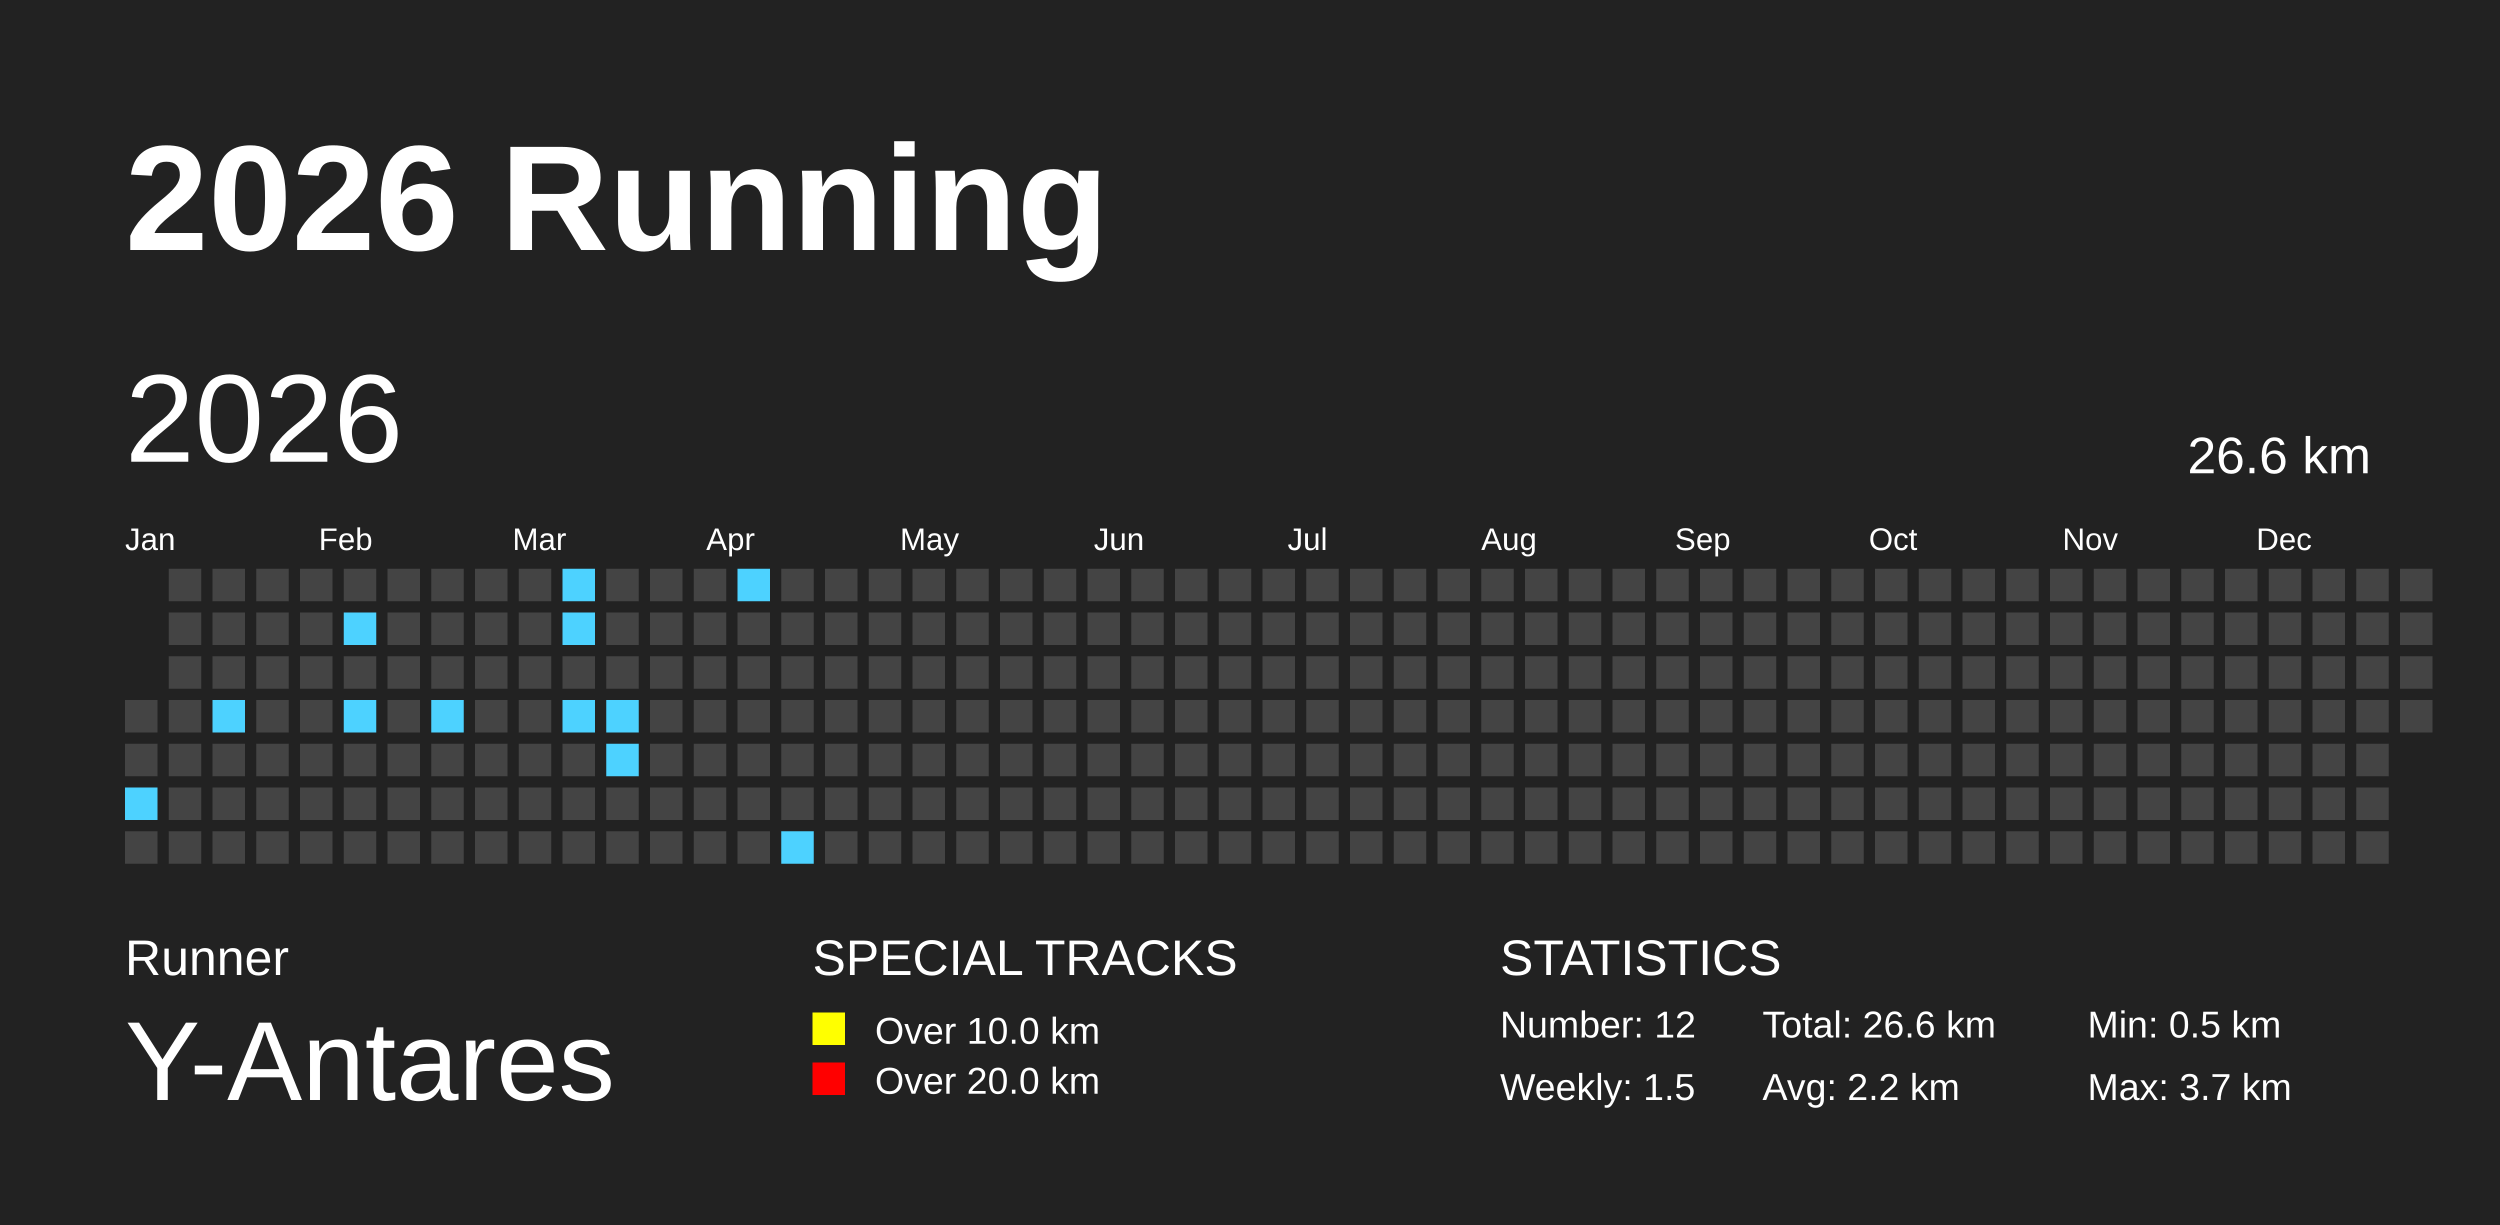
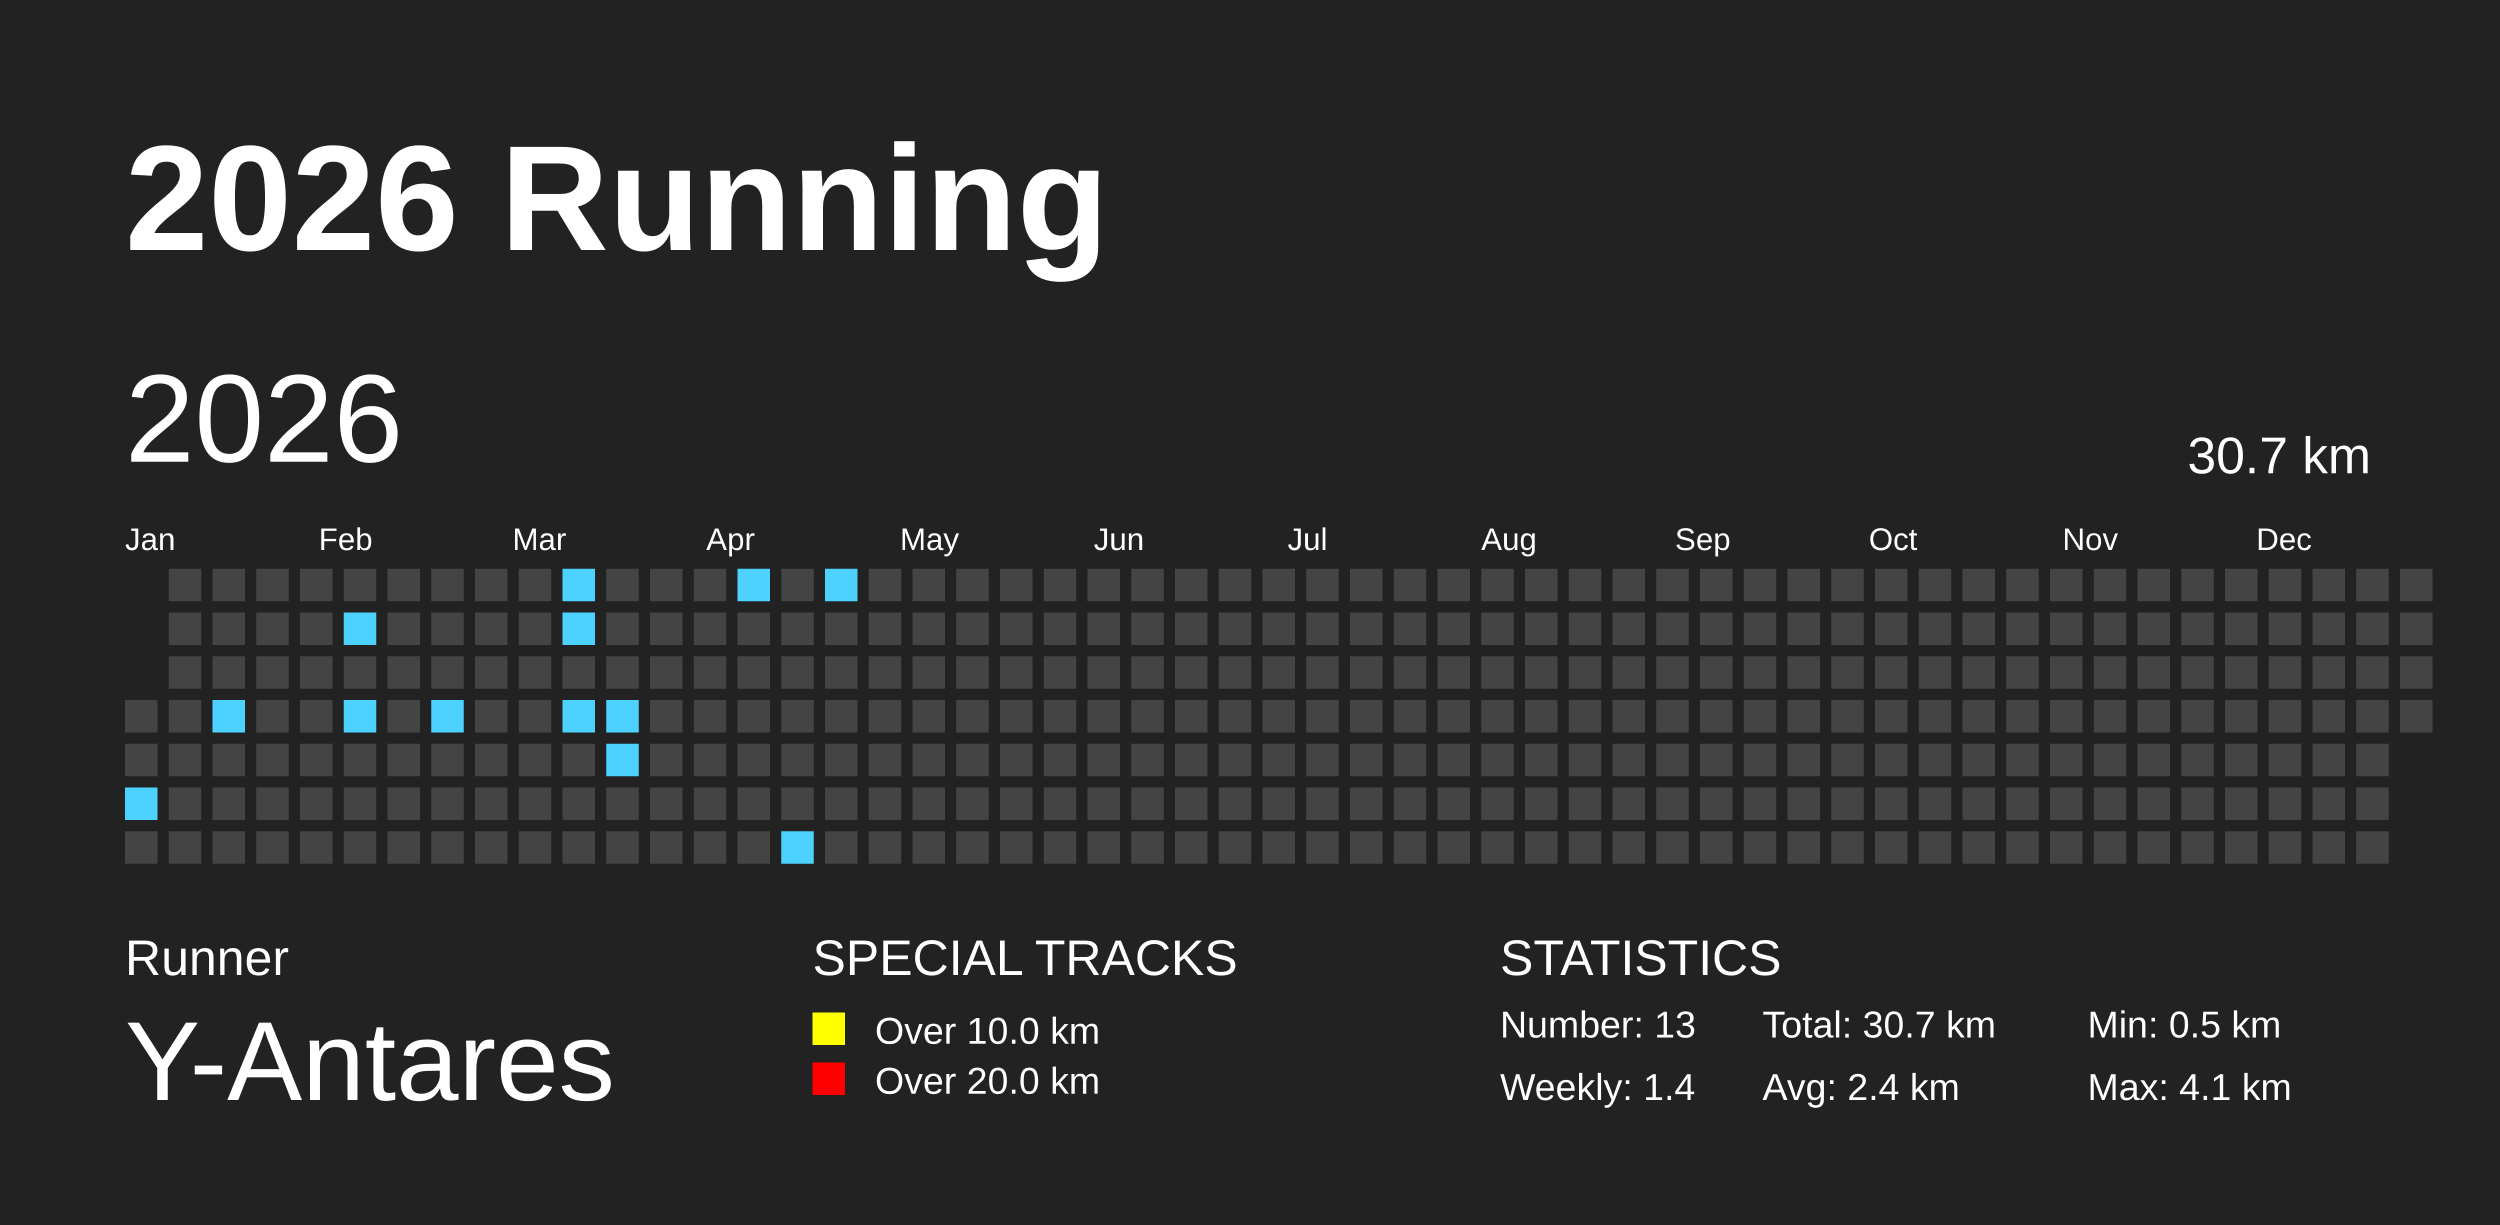
<svg xmlns="http://www.w3.org/2000/svg" baseProfile="full" height="98mm" version="1.1" viewBox="0,0,200,98" width="200mm">
  <defs />
  <rect fill="#222222" height="98" width="200" x="0" y="0" />
  <text fill="#FFFFFF" style="font-size:12px; font-family:Arial; font-weight:bold;" x="10" y="20">2026 Running</text>
  <text fill="#FFFFFF" style="font-size:4px; font-family:Arial" x="10" y="78">Runner</text>
  <text fill="#FFFFFF" style="font-size:9px; font-family:Arial" x="10" y="88">Y-Antares</text>
  <text fill="#FFFFFF" style="font-size:4px; font-family:Arial" x="65" y="78">SPECIAL TRACKS</text>
  <rect fill="yellow" height="2.6" width="2.6" x="65" y="81" />
  <text fill="#FFFFFF" style="font-size:3px; font-family:Arial" x="70" y="83.5">Over 10.0 km</text>
  <rect fill="red" height="2.6" width="2.6" x="65" y="85" />
  <text fill="#FFFFFF" style="font-size:3px; font-family:Arial" x="70" y="87.5">Over 20.0 km</text>
  <text fill="#FFFFFF" style="font-size:4px; font-family:Arial" x="120" y="78">STATISTICS</text>
-   <text fill="#FFFFFF" style="font-size:3px; font-family:Arial" x="120" y="83">Number: 12</text>
-   <text fill="#FFFFFF" style="font-size:3px; font-family:Arial" x="120" y="88">Weekly: 1.5</text>
-   <text fill="#FFFFFF" style="font-size:3px; font-family:Arial" x="141" y="83">Total: 26.6 km</text>
-   <text fill="#FFFFFF" style="font-size:3px; font-family:Arial" x="141" y="88">Avg: 2.2 km</text>
+   <text fill="#FFFFFF" style="font-size:3px; font-family:Arial" x="120" y="83">Number: 13</text>
+   <text fill="#FFFFFF" style="font-size:3px; font-family:Arial" x="120" y="88">Weekly: 1.4</text>
+   <text fill="#FFFFFF" style="font-size:3px; font-family:Arial" x="141" y="83">Total: 30.7 km</text>
+   <text fill="#FFFFFF" style="font-size:3px; font-family:Arial" x="141" y="88">Avg: 2.4 km</text>
  <text fill="#FFFFFF" style="font-size:3px; font-family:Arial" x="167" y="83">Min: 0.5 km</text>
-   <text fill="#FFFFFF" style="font-size:3px; font-family:Arial" x="167" y="88">Max: 3.7 km</text>
+   <text fill="#FFFFFF" style="font-size:3px; font-family:Arial" x="167" y="88">Max: 4.1 km</text>
  <text dominant-baseline="hanging" fill="#FFFFFF" style="font-size:10.0px; font-family:Arial;" x="10" y="30">2026</text>
-   <text dominant-baseline="hanging" fill="#FFFFFF" style="font-size:4.125px; font-family:Arial;" x="175" y="35">26.6 km</text>
+   <text dominant-baseline="hanging" fill="#FFFFFF" style="font-size:4.125px; font-family:Arial;" x="175" y="35">30.7 km</text>
  <text fill="#FFFFFF" style="font-size:2.5px; font-family:Arial" x="10.0" y="44">Jan</text>
  <text fill="#FFFFFF" style="font-size:2.5px; font-family:Arial" x="25.5" y="44">Feb</text>
  <text fill="#FFFFFF" style="font-size:2.5px; font-family:Arial" x="41.0" y="44">Mar</text>
  <text fill="#FFFFFF" style="font-size:2.5px; font-family:Arial" x="56.5" y="44">Apr</text>
  <text fill="#FFFFFF" style="font-size:2.5px; font-family:Arial" x="72.0" y="44">May</text>
  <text fill="#FFFFFF" style="font-size:2.5px; font-family:Arial" x="87.5" y="44">Jun</text>
  <text fill="#FFFFFF" style="font-size:2.5px; font-family:Arial" x="103.0" y="44">Jul</text>
  <text fill="#FFFFFF" style="font-size:2.5px; font-family:Arial" x="118.5" y="44">Aug</text>
  <text fill="#FFFFFF" style="font-size:2.5px; font-family:Arial" x="134.0" y="44">Sep</text>
  <text fill="#FFFFFF" style="font-size:2.5px; font-family:Arial" x="149.5" y="44">Oct</text>
  <text fill="#FFFFFF" style="font-size:2.5px; font-family:Arial" x="165.0" y="44">Nov</text>
  <text fill="#FFFFFF" style="font-size:2.5px; font-family:Arial" x="180.5" y="44">Dec</text>
  <rect fill="#444444" height="2.6" width="2.6" x="10.0" y="56.0" />
  <rect fill="#444444" height="2.6" width="2.6" x="10.0" y="59.5" />
  <rect fill="#4DD2FF" height="2.6" width="2.6" x="10.0" y="63.0" />
  <rect fill="#444444" height="2.6" width="2.6" x="10.0" y="66.5" />
  <rect fill="#444444" height="2.6" width="2.6" x="13.5" y="45.5" />
  <rect fill="#444444" height="2.6" width="2.6" x="13.5" y="49.0" />
  <rect fill="#444444" height="2.6" width="2.6" x="13.5" y="52.5" />
  <rect fill="#444444" height="2.6" width="2.6" x="13.5" y="56.0" />
  <rect fill="#444444" height="2.6" width="2.6" x="13.5" y="59.5" />
  <rect fill="#444444" height="2.6" width="2.6" x="13.5" y="63.0" />
  <rect fill="#444444" height="2.6" width="2.6" x="13.5" y="66.5" />
  <rect fill="#444444" height="2.6" width="2.6" x="17.0" y="45.5" />
  <rect fill="#444444" height="2.6" width="2.6" x="17.0" y="49.0" />
  <rect fill="#444444" height="2.6" width="2.6" x="17.0" y="52.5" />
  <rect fill="#4DD2FF" height="2.6" width="2.6" x="17.0" y="56.0" />
  <rect fill="#444444" height="2.6" width="2.6" x="17.0" y="59.5" />
  <rect fill="#444444" height="2.6" width="2.6" x="17.0" y="63.0" />
  <rect fill="#444444" height="2.6" width="2.6" x="17.0" y="66.5" />
  <rect fill="#444444" height="2.6" width="2.6" x="20.5" y="45.5" />
  <rect fill="#444444" height="2.6" width="2.6" x="20.5" y="49.0" />
  <rect fill="#444444" height="2.6" width="2.6" x="20.5" y="52.5" />
  <rect fill="#444444" height="2.6" width="2.6" x="20.5" y="56.0" />
  <rect fill="#444444" height="2.6" width="2.6" x="20.5" y="59.5" />
  <rect fill="#444444" height="2.6" width="2.6" x="20.5" y="63.0" />
  <rect fill="#444444" height="2.6" width="2.6" x="20.5" y="66.5" />
  <rect fill="#444444" height="2.6" width="2.6" x="24.0" y="45.5" />
  <rect fill="#444444" height="2.6" width="2.6" x="24.0" y="49.0" />
  <rect fill="#444444" height="2.6" width="2.6" x="24.0" y="52.5" />
  <rect fill="#444444" height="2.6" width="2.6" x="24.0" y="56.0" />
  <rect fill="#444444" height="2.6" width="2.6" x="24.0" y="59.5" />
  <rect fill="#444444" height="2.6" width="2.6" x="24.0" y="63.0" />
  <rect fill="#444444" height="2.6" width="2.6" x="24.0" y="66.5" />
  <rect fill="#444444" height="2.6" width="2.6" x="27.5" y="45.5" />
  <rect fill="#4DD2FF" height="2.6" width="2.6" x="27.5" y="49.0" />
  <rect fill="#444444" height="2.6" width="2.6" x="27.5" y="52.5" />
  <rect fill="#4DD2FF" height="2.6" width="2.6" x="27.5" y="56.0" />
  <rect fill="#444444" height="2.6" width="2.6" x="27.5" y="59.5" />
  <rect fill="#444444" height="2.6" width="2.6" x="27.5" y="63.0" />
  <rect fill="#444444" height="2.6" width="2.6" x="27.5" y="66.5" />
  <rect fill="#444444" height="2.6" width="2.6" x="31.0" y="45.5" />
  <rect fill="#444444" height="2.6" width="2.6" x="31.0" y="49.0" />
  <rect fill="#444444" height="2.6" width="2.6" x="31.0" y="52.5" />
  <rect fill="#444444" height="2.6" width="2.6" x="31.0" y="56.0" />
  <rect fill="#444444" height="2.6" width="2.6" x="31.0" y="59.5" />
  <rect fill="#444444" height="2.6" width="2.6" x="31.0" y="63.0" />
  <rect fill="#444444" height="2.6" width="2.6" x="31.0" y="66.5" />
  <rect fill="#444444" height="2.6" width="2.6" x="34.5" y="45.5" />
  <rect fill="#444444" height="2.6" width="2.6" x="34.5" y="49.0" />
  <rect fill="#444444" height="2.6" width="2.6" x="34.5" y="52.5" />
  <rect fill="#4DD2FF" height="2.6" width="2.6" x="34.5" y="56.0" />
  <rect fill="#444444" height="2.6" width="2.6" x="34.5" y="59.5" />
  <rect fill="#444444" height="2.6" width="2.6" x="34.5" y="63.0" />
  <rect fill="#444444" height="2.6" width="2.6" x="34.5" y="66.5" />
  <rect fill="#444444" height="2.6" width="2.6" x="38.0" y="45.5" />
  <rect fill="#444444" height="2.6" width="2.6" x="38.0" y="49.0" />
  <rect fill="#444444" height="2.6" width="2.6" x="38.0" y="52.5" />
  <rect fill="#444444" height="2.6" width="2.6" x="38.0" y="56.0" />
  <rect fill="#444444" height="2.6" width="2.6" x="38.0" y="59.5" />
  <rect fill="#444444" height="2.6" width="2.6" x="38.0" y="63.0" />
  <rect fill="#444444" height="2.6" width="2.6" x="38.0" y="66.5" />
  <rect fill="#444444" height="2.6" width="2.6" x="41.5" y="45.5" />
  <rect fill="#444444" height="2.6" width="2.6" x="41.5" y="49.0" />
  <rect fill="#444444" height="2.6" width="2.6" x="41.5" y="52.5" />
  <rect fill="#444444" height="2.6" width="2.6" x="41.5" y="56.0" />
  <rect fill="#444444" height="2.6" width="2.6" x="41.5" y="59.5" />
  <rect fill="#444444" height="2.6" width="2.6" x="41.5" y="63.0" />
  <rect fill="#444444" height="2.6" width="2.6" x="41.5" y="66.5" />
  <rect fill="#4DD2FF" height="2.6" width="2.6" x="45.0" y="45.5" />
  <rect fill="#4DD2FF" height="2.6" width="2.6" x="45.0" y="49.0" />
  <rect fill="#444444" height="2.6" width="2.6" x="45.0" y="52.5" />
  <rect fill="#4DD2FF" height="2.6" width="2.6" x="45.0" y="56.0" />
  <rect fill="#444444" height="2.6" width="2.6" x="45.0" y="59.5" />
  <rect fill="#444444" height="2.6" width="2.6" x="45.0" y="63.0" />
  <rect fill="#444444" height="2.6" width="2.6" x="45.0" y="66.5" />
  <rect fill="#444444" height="2.6" width="2.6" x="48.5" y="45.5" />
  <rect fill="#444444" height="2.6" width="2.6" x="48.5" y="49.0" />
  <rect fill="#444444" height="2.6" width="2.6" x="48.5" y="52.5" />
  <rect fill="#4DD2FF" height="2.6" width="2.6" x="48.5" y="56.0" />
  <rect fill="#4DD2FF" height="2.6" width="2.6" x="48.5" y="59.5" />
  <rect fill="#444444" height="2.6" width="2.6" x="48.5" y="63.0" />
  <rect fill="#444444" height="2.6" width="2.6" x="48.5" y="66.5" />
  <rect fill="#444444" height="2.6" width="2.6" x="52.0" y="45.5" />
  <rect fill="#444444" height="2.6" width="2.6" x="52.0" y="49.0" />
  <rect fill="#444444" height="2.6" width="2.6" x="52.0" y="52.5" />
  <rect fill="#444444" height="2.6" width="2.6" x="52.0" y="56.0" />
  <rect fill="#444444" height="2.6" width="2.6" x="52.0" y="59.5" />
  <rect fill="#444444" height="2.6" width="2.6" x="52.0" y="63.0" />
  <rect fill="#444444" height="2.6" width="2.6" x="52.0" y="66.5" />
  <rect fill="#444444" height="2.6" width="2.6" x="55.5" y="45.5" />
  <rect fill="#444444" height="2.6" width="2.6" x="55.5" y="49.0" />
  <rect fill="#444444" height="2.6" width="2.6" x="55.5" y="52.5" />
  <rect fill="#444444" height="2.6" width="2.6" x="55.5" y="56.0" />
  <rect fill="#444444" height="2.6" width="2.6" x="55.5" y="59.5" />
  <rect fill="#444444" height="2.6" width="2.6" x="55.5" y="63.0" />
  <rect fill="#444444" height="2.6" width="2.6" x="55.5" y="66.5" />
  <rect fill="#4DD2FF" height="2.6" width="2.6" x="59.0" y="45.5" />
  <rect fill="#444444" height="2.6" width="2.6" x="59.0" y="49.0" />
  <rect fill="#444444" height="2.6" width="2.6" x="59.0" y="52.5" />
  <rect fill="#444444" height="2.6" width="2.6" x="59.0" y="56.0" />
  <rect fill="#444444" height="2.6" width="2.6" x="59.0" y="59.5" />
  <rect fill="#444444" height="2.6" width="2.6" x="59.0" y="63.0" />
  <rect fill="#444444" height="2.6" width="2.6" x="59.0" y="66.5" />
  <rect fill="#444444" height="2.6" width="2.6" x="62.5" y="45.5" />
  <rect fill="#444444" height="2.6" width="2.6" x="62.5" y="49.0" />
  <rect fill="#444444" height="2.6" width="2.6" x="62.5" y="52.5" />
  <rect fill="#444444" height="2.6" width="2.6" x="62.5" y="56.0" />
  <rect fill="#444444" height="2.6" width="2.6" x="62.5" y="59.5" />
  <rect fill="#444444" height="2.6" width="2.6" x="62.5" y="63.0" />
  <rect fill="#4DD2FF" height="2.6" width="2.6" x="62.5" y="66.5" />
-   <rect fill="#444444" height="2.6" width="2.6" x="66.0" y="45.5" />
+   <rect fill="#4DD2FF" height="2.6" width="2.6" x="66.0" y="45.5" />
  <rect fill="#444444" height="2.6" width="2.6" x="66.0" y="49.0" />
  <rect fill="#444444" height="2.6" width="2.6" x="66.0" y="52.5" />
  <rect fill="#444444" height="2.6" width="2.6" x="66.0" y="56.0" />
  <rect fill="#444444" height="2.6" width="2.6" x="66.0" y="59.5" />
  <rect fill="#444444" height="2.6" width="2.6" x="66.0" y="63.0" />
  <rect fill="#444444" height="2.6" width="2.6" x="66.0" y="66.5" />
  <rect fill="#444444" height="2.6" width="2.6" x="69.5" y="45.5" />
  <rect fill="#444444" height="2.6" width="2.6" x="69.5" y="49.0" />
  <rect fill="#444444" height="2.6" width="2.6" x="69.5" y="52.5" />
  <rect fill="#444444" height="2.6" width="2.6" x="69.5" y="56.0" />
  <rect fill="#444444" height="2.6" width="2.6" x="69.5" y="59.5" />
  <rect fill="#444444" height="2.6" width="2.6" x="69.5" y="63.0" />
  <rect fill="#444444" height="2.6" width="2.6" x="69.5" y="66.5" />
  <rect fill="#444444" height="2.6" width="2.6" x="73.0" y="45.5" />
  <rect fill="#444444" height="2.6" width="2.6" x="73.0" y="49.0" />
  <rect fill="#444444" height="2.6" width="2.6" x="73.0" y="52.5" />
  <rect fill="#444444" height="2.6" width="2.6" x="73.0" y="56.0" />
  <rect fill="#444444" height="2.6" width="2.6" x="73.0" y="59.5" />
  <rect fill="#444444" height="2.6" width="2.6" x="73.0" y="63.0" />
  <rect fill="#444444" height="2.6" width="2.6" x="73.0" y="66.5" />
  <rect fill="#444444" height="2.6" width="2.6" x="76.5" y="45.5" />
  <rect fill="#444444" height="2.6" width="2.6" x="76.5" y="49.0" />
  <rect fill="#444444" height="2.6" width="2.6" x="76.5" y="52.5" />
  <rect fill="#444444" height="2.6" width="2.6" x="76.5" y="56.0" />
  <rect fill="#444444" height="2.6" width="2.6" x="76.5" y="59.5" />
  <rect fill="#444444" height="2.6" width="2.6" x="76.5" y="63.0" />
  <rect fill="#444444" height="2.6" width="2.6" x="76.5" y="66.5" />
  <rect fill="#444444" height="2.6" width="2.6" x="80.0" y="45.5" />
  <rect fill="#444444" height="2.6" width="2.6" x="80.0" y="49.0" />
  <rect fill="#444444" height="2.6" width="2.6" x="80.0" y="52.5" />
  <rect fill="#444444" height="2.6" width="2.6" x="80.0" y="56.0" />
  <rect fill="#444444" height="2.6" width="2.6" x="80.0" y="59.5" />
  <rect fill="#444444" height="2.6" width="2.6" x="80.0" y="63.0" />
  <rect fill="#444444" height="2.6" width="2.6" x="80.0" y="66.5" />
  <rect fill="#444444" height="2.6" width="2.6" x="83.5" y="45.5" />
  <rect fill="#444444" height="2.6" width="2.6" x="83.5" y="49.0" />
  <rect fill="#444444" height="2.6" width="2.6" x="83.5" y="52.5" />
  <rect fill="#444444" height="2.6" width="2.6" x="83.5" y="56.0" />
  <rect fill="#444444" height="2.6" width="2.6" x="83.5" y="59.5" />
  <rect fill="#444444" height="2.6" width="2.6" x="83.5" y="63.0" />
  <rect fill="#444444" height="2.6" width="2.6" x="83.5" y="66.5" />
  <rect fill="#444444" height="2.6" width="2.6" x="87.0" y="45.5" />
  <rect fill="#444444" height="2.6" width="2.6" x="87.0" y="49.0" />
  <rect fill="#444444" height="2.6" width="2.6" x="87.0" y="52.5" />
  <rect fill="#444444" height="2.6" width="2.6" x="87.0" y="56.0" />
  <rect fill="#444444" height="2.6" width="2.6" x="87.0" y="59.5" />
  <rect fill="#444444" height="2.6" width="2.6" x="87.0" y="63.0" />
  <rect fill="#444444" height="2.6" width="2.6" x="87.0" y="66.5" />
  <rect fill="#444444" height="2.6" width="2.6" x="90.5" y="45.5" />
  <rect fill="#444444" height="2.6" width="2.6" x="90.5" y="49.0" />
  <rect fill="#444444" height="2.6" width="2.6" x="90.5" y="52.5" />
  <rect fill="#444444" height="2.6" width="2.6" x="90.5" y="56.0" />
  <rect fill="#444444" height="2.6" width="2.6" x="90.5" y="59.5" />
  <rect fill="#444444" height="2.6" width="2.6" x="90.5" y="63.0" />
  <rect fill="#444444" height="2.6" width="2.6" x="90.5" y="66.5" />
  <rect fill="#444444" height="2.6" width="2.6" x="94.0" y="45.5" />
  <rect fill="#444444" height="2.6" width="2.6" x="94.0" y="49.0" />
  <rect fill="#444444" height="2.6" width="2.6" x="94.0" y="52.5" />
  <rect fill="#444444" height="2.6" width="2.6" x="94.0" y="56.0" />
  <rect fill="#444444" height="2.6" width="2.6" x="94.0" y="59.5" />
  <rect fill="#444444" height="2.6" width="2.6" x="94.0" y="63.0" />
  <rect fill="#444444" height="2.6" width="2.6" x="94.0" y="66.5" />
  <rect fill="#444444" height="2.6" width="2.6" x="97.5" y="45.5" />
  <rect fill="#444444" height="2.6" width="2.6" x="97.5" y="49.0" />
  <rect fill="#444444" height="2.6" width="2.6" x="97.5" y="52.5" />
  <rect fill="#444444" height="2.6" width="2.6" x="97.5" y="56.0" />
  <rect fill="#444444" height="2.6" width="2.6" x="97.5" y="59.5" />
  <rect fill="#444444" height="2.6" width="2.6" x="97.5" y="63.0" />
  <rect fill="#444444" height="2.6" width="2.6" x="97.5" y="66.5" />
  <rect fill="#444444" height="2.6" width="2.6" x="101.0" y="45.5" />
  <rect fill="#444444" height="2.6" width="2.6" x="101.0" y="49.0" />
  <rect fill="#444444" height="2.6" width="2.6" x="101.0" y="52.5" />
  <rect fill="#444444" height="2.6" width="2.6" x="101.0" y="56.0" />
  <rect fill="#444444" height="2.6" width="2.6" x="101.0" y="59.5" />
  <rect fill="#444444" height="2.6" width="2.6" x="101.0" y="63.0" />
  <rect fill="#444444" height="2.6" width="2.6" x="101.0" y="66.5" />
  <rect fill="#444444" height="2.6" width="2.6" x="104.5" y="45.5" />
  <rect fill="#444444" height="2.6" width="2.6" x="104.5" y="49.0" />
  <rect fill="#444444" height="2.6" width="2.6" x="104.5" y="52.5" />
  <rect fill="#444444" height="2.6" width="2.6" x="104.5" y="56.0" />
  <rect fill="#444444" height="2.6" width="2.6" x="104.5" y="59.5" />
  <rect fill="#444444" height="2.6" width="2.6" x="104.5" y="63.0" />
  <rect fill="#444444" height="2.6" width="2.6" x="104.5" y="66.5" />
  <rect fill="#444444" height="2.6" width="2.6" x="108.0" y="45.5" />
  <rect fill="#444444" height="2.6" width="2.6" x="108.0" y="49.0" />
  <rect fill="#444444" height="2.6" width="2.6" x="108.0" y="52.5" />
  <rect fill="#444444" height="2.6" width="2.6" x="108.0" y="56.0" />
  <rect fill="#444444" height="2.6" width="2.6" x="108.0" y="59.5" />
  <rect fill="#444444" height="2.6" width="2.6" x="108.0" y="63.0" />
  <rect fill="#444444" height="2.6" width="2.6" x="108.0" y="66.5" />
  <rect fill="#444444" height="2.6" width="2.6" x="111.5" y="45.5" />
  <rect fill="#444444" height="2.6" width="2.6" x="111.5" y="49.0" />
  <rect fill="#444444" height="2.6" width="2.6" x="111.5" y="52.5" />
  <rect fill="#444444" height="2.6" width="2.6" x="111.5" y="56.0" />
  <rect fill="#444444" height="2.6" width="2.6" x="111.5" y="59.5" />
  <rect fill="#444444" height="2.6" width="2.6" x="111.5" y="63.0" />
  <rect fill="#444444" height="2.6" width="2.6" x="111.5" y="66.5" />
  <rect fill="#444444" height="2.6" width="2.6" x="115.0" y="45.5" />
  <rect fill="#444444" height="2.6" width="2.6" x="115.0" y="49.0" />
  <rect fill="#444444" height="2.6" width="2.6" x="115.0" y="52.5" />
  <rect fill="#444444" height="2.6" width="2.6" x="115.0" y="56.0" />
  <rect fill="#444444" height="2.6" width="2.6" x="115.0" y="59.5" />
  <rect fill="#444444" height="2.6" width="2.6" x="115.0" y="63.0" />
  <rect fill="#444444" height="2.6" width="2.6" x="115.0" y="66.5" />
  <rect fill="#444444" height="2.6" width="2.6" x="118.5" y="45.5" />
  <rect fill="#444444" height="2.6" width="2.6" x="118.5" y="49.0" />
  <rect fill="#444444" height="2.6" width="2.6" x="118.5" y="52.5" />
  <rect fill="#444444" height="2.6" width="2.6" x="118.5" y="56.0" />
  <rect fill="#444444" height="2.6" width="2.6" x="118.5" y="59.5" />
  <rect fill="#444444" height="2.6" width="2.6" x="118.5" y="63.0" />
  <rect fill="#444444" height="2.6" width="2.6" x="118.5" y="66.5" />
  <rect fill="#444444" height="2.6" width="2.6" x="122.0" y="45.5" />
  <rect fill="#444444" height="2.6" width="2.6" x="122.0" y="49.0" />
  <rect fill="#444444" height="2.6" width="2.6" x="122.0" y="52.5" />
  <rect fill="#444444" height="2.6" width="2.6" x="122.0" y="56.0" />
  <rect fill="#444444" height="2.6" width="2.6" x="122.0" y="59.5" />
  <rect fill="#444444" height="2.6" width="2.6" x="122.0" y="63.0" />
  <rect fill="#444444" height="2.6" width="2.6" x="122.0" y="66.5" />
  <rect fill="#444444" height="2.6" width="2.6" x="125.5" y="45.5" />
  <rect fill="#444444" height="2.6" width="2.6" x="125.5" y="49.0" />
  <rect fill="#444444" height="2.6" width="2.6" x="125.5" y="52.5" />
  <rect fill="#444444" height="2.6" width="2.6" x="125.5" y="56.0" />
  <rect fill="#444444" height="2.6" width="2.6" x="125.5" y="59.5" />
  <rect fill="#444444" height="2.6" width="2.6" x="125.5" y="63.0" />
  <rect fill="#444444" height="2.6" width="2.6" x="125.5" y="66.5" />
  <rect fill="#444444" height="2.6" width="2.6" x="129.0" y="45.5" />
  <rect fill="#444444" height="2.6" width="2.6" x="129.0" y="49.0" />
  <rect fill="#444444" height="2.6" width="2.6" x="129.0" y="52.5" />
  <rect fill="#444444" height="2.6" width="2.6" x="129.0" y="56.0" />
  <rect fill="#444444" height="2.6" width="2.6" x="129.0" y="59.5" />
  <rect fill="#444444" height="2.6" width="2.6" x="129.0" y="63.0" />
  <rect fill="#444444" height="2.6" width="2.6" x="129.0" y="66.5" />
  <rect fill="#444444" height="2.6" width="2.6" x="132.5" y="45.5" />
  <rect fill="#444444" height="2.6" width="2.6" x="132.5" y="49.0" />
  <rect fill="#444444" height="2.6" width="2.6" x="132.5" y="52.5" />
  <rect fill="#444444" height="2.6" width="2.6" x="132.5" y="56.0" />
  <rect fill="#444444" height="2.6" width="2.6" x="132.5" y="59.5" />
  <rect fill="#444444" height="2.6" width="2.6" x="132.5" y="63.0" />
  <rect fill="#444444" height="2.6" width="2.6" x="132.5" y="66.5" />
  <rect fill="#444444" height="2.6" width="2.6" x="136.0" y="45.5" />
  <rect fill="#444444" height="2.6" width="2.6" x="136.0" y="49.0" />
  <rect fill="#444444" height="2.6" width="2.6" x="136.0" y="52.5" />
  <rect fill="#444444" height="2.6" width="2.6" x="136.0" y="56.0" />
  <rect fill="#444444" height="2.6" width="2.6" x="136.0" y="59.5" />
  <rect fill="#444444" height="2.6" width="2.6" x="136.0" y="63.0" />
  <rect fill="#444444" height="2.6" width="2.6" x="136.0" y="66.5" />
  <rect fill="#444444" height="2.6" width="2.6" x="139.5" y="45.5" />
  <rect fill="#444444" height="2.6" width="2.6" x="139.5" y="49.0" />
  <rect fill="#444444" height="2.6" width="2.6" x="139.5" y="52.5" />
  <rect fill="#444444" height="2.6" width="2.6" x="139.5" y="56.0" />
  <rect fill="#444444" height="2.6" width="2.6" x="139.5" y="59.5" />
  <rect fill="#444444" height="2.6" width="2.6" x="139.5" y="63.0" />
  <rect fill="#444444" height="2.6" width="2.6" x="139.5" y="66.5" />
  <rect fill="#444444" height="2.6" width="2.6" x="143.0" y="45.5" />
  <rect fill="#444444" height="2.6" width="2.6" x="143.0" y="49.0" />
  <rect fill="#444444" height="2.6" width="2.6" x="143.0" y="52.5" />
  <rect fill="#444444" height="2.6" width="2.6" x="143.0" y="56.0" />
  <rect fill="#444444" height="2.6" width="2.6" x="143.0" y="59.5" />
  <rect fill="#444444" height="2.6" width="2.6" x="143.0" y="63.0" />
  <rect fill="#444444" height="2.6" width="2.6" x="143.0" y="66.5" />
  <rect fill="#444444" height="2.6" width="2.6" x="146.5" y="45.5" />
  <rect fill="#444444" height="2.6" width="2.6" x="146.5" y="49.0" />
  <rect fill="#444444" height="2.6" width="2.6" x="146.5" y="52.5" />
  <rect fill="#444444" height="2.6" width="2.6" x="146.5" y="56.0" />
  <rect fill="#444444" height="2.6" width="2.6" x="146.5" y="59.5" />
  <rect fill="#444444" height="2.6" width="2.6" x="146.5" y="63.0" />
  <rect fill="#444444" height="2.6" width="2.6" x="146.5" y="66.5" />
  <rect fill="#444444" height="2.6" width="2.6" x="150.0" y="45.5" />
  <rect fill="#444444" height="2.6" width="2.6" x="150.0" y="49.0" />
  <rect fill="#444444" height="2.6" width="2.6" x="150.0" y="52.5" />
  <rect fill="#444444" height="2.6" width="2.6" x="150.0" y="56.0" />
  <rect fill="#444444" height="2.6" width="2.6" x="150.0" y="59.5" />
  <rect fill="#444444" height="2.6" width="2.6" x="150.0" y="63.0" />
  <rect fill="#444444" height="2.6" width="2.6" x="150.0" y="66.5" />
  <rect fill="#444444" height="2.6" width="2.6" x="153.5" y="45.5" />
  <rect fill="#444444" height="2.6" width="2.6" x="153.5" y="49.0" />
  <rect fill="#444444" height="2.6" width="2.6" x="153.5" y="52.5" />
  <rect fill="#444444" height="2.6" width="2.6" x="153.5" y="56.0" />
  <rect fill="#444444" height="2.6" width="2.6" x="153.5" y="59.5" />
  <rect fill="#444444" height="2.6" width="2.6" x="153.5" y="63.0" />
  <rect fill="#444444" height="2.6" width="2.6" x="153.5" y="66.5" />
  <rect fill="#444444" height="2.6" width="2.6" x="157.0" y="45.5" />
  <rect fill="#444444" height="2.6" width="2.6" x="157.0" y="49.0" />
  <rect fill="#444444" height="2.6" width="2.6" x="157.0" y="52.5" />
  <rect fill="#444444" height="2.6" width="2.6" x="157.0" y="56.0" />
  <rect fill="#444444" height="2.6" width="2.6" x="157.0" y="59.5" />
  <rect fill="#444444" height="2.6" width="2.6" x="157.0" y="63.0" />
  <rect fill="#444444" height="2.6" width="2.6" x="157.0" y="66.5" />
  <rect fill="#444444" height="2.6" width="2.6" x="160.5" y="45.5" />
  <rect fill="#444444" height="2.6" width="2.6" x="160.5" y="49.0" />
  <rect fill="#444444" height="2.6" width="2.6" x="160.5" y="52.5" />
  <rect fill="#444444" height="2.6" width="2.6" x="160.5" y="56.0" />
  <rect fill="#444444" height="2.6" width="2.6" x="160.5" y="59.5" />
  <rect fill="#444444" height="2.6" width="2.6" x="160.5" y="63.0" />
  <rect fill="#444444" height="2.6" width="2.6" x="160.5" y="66.5" />
  <rect fill="#444444" height="2.6" width="2.6" x="164.0" y="45.5" />
  <rect fill="#444444" height="2.6" width="2.6" x="164.0" y="49.0" />
  <rect fill="#444444" height="2.6" width="2.6" x="164.0" y="52.5" />
  <rect fill="#444444" height="2.6" width="2.6" x="164.0" y="56.0" />
  <rect fill="#444444" height="2.6" width="2.6" x="164.0" y="59.5" />
  <rect fill="#444444" height="2.6" width="2.6" x="164.0" y="63.0" />
  <rect fill="#444444" height="2.6" width="2.6" x="164.0" y="66.5" />
  <rect fill="#444444" height="2.6" width="2.6" x="167.5" y="45.5" />
  <rect fill="#444444" height="2.6" width="2.6" x="167.5" y="49.0" />
  <rect fill="#444444" height="2.6" width="2.6" x="167.5" y="52.5" />
  <rect fill="#444444" height="2.6" width="2.6" x="167.5" y="56.0" />
  <rect fill="#444444" height="2.6" width="2.6" x="167.5" y="59.5" />
  <rect fill="#444444" height="2.6" width="2.6" x="167.5" y="63.0" />
  <rect fill="#444444" height="2.6" width="2.6" x="167.5" y="66.5" />
  <rect fill="#444444" height="2.6" width="2.6" x="171.0" y="45.5" />
  <rect fill="#444444" height="2.6" width="2.6" x="171.0" y="49.0" />
  <rect fill="#444444" height="2.6" width="2.6" x="171.0" y="52.5" />
  <rect fill="#444444" height="2.6" width="2.6" x="171.0" y="56.0" />
  <rect fill="#444444" height="2.6" width="2.6" x="171.0" y="59.5" />
  <rect fill="#444444" height="2.6" width="2.6" x="171.0" y="63.0" />
  <rect fill="#444444" height="2.6" width="2.6" x="171.0" y="66.5" />
  <rect fill="#444444" height="2.6" width="2.6" x="174.5" y="45.5" />
  <rect fill="#444444" height="2.6" width="2.6" x="174.5" y="49.0" />
  <rect fill="#444444" height="2.6" width="2.6" x="174.5" y="52.5" />
  <rect fill="#444444" height="2.6" width="2.6" x="174.5" y="56.0" />
  <rect fill="#444444" height="2.6" width="2.6" x="174.5" y="59.5" />
  <rect fill="#444444" height="2.6" width="2.6" x="174.5" y="63.0" />
  <rect fill="#444444" height="2.6" width="2.6" x="174.5" y="66.5" />
  <rect fill="#444444" height="2.6" width="2.6" x="178.0" y="45.5" />
  <rect fill="#444444" height="2.6" width="2.6" x="178.0" y="49.0" />
  <rect fill="#444444" height="2.6" width="2.6" x="178.0" y="52.5" />
  <rect fill="#444444" height="2.6" width="2.6" x="178.0" y="56.0" />
  <rect fill="#444444" height="2.6" width="2.6" x="178.0" y="59.5" />
  <rect fill="#444444" height="2.6" width="2.6" x="178.0" y="63.0" />
  <rect fill="#444444" height="2.6" width="2.6" x="178.0" y="66.5" />
  <rect fill="#444444" height="2.6" width="2.6" x="181.5" y="45.5" />
  <rect fill="#444444" height="2.6" width="2.6" x="181.5" y="49.0" />
  <rect fill="#444444" height="2.6" width="2.6" x="181.5" y="52.5" />
  <rect fill="#444444" height="2.6" width="2.6" x="181.5" y="56.0" />
  <rect fill="#444444" height="2.6" width="2.6" x="181.5" y="59.5" />
  <rect fill="#444444" height="2.6" width="2.6" x="181.5" y="63.0" />
  <rect fill="#444444" height="2.6" width="2.6" x="181.5" y="66.5" />
  <rect fill="#444444" height="2.6" width="2.6" x="185.0" y="45.5" />
  <rect fill="#444444" height="2.6" width="2.6" x="185.0" y="49.0" />
  <rect fill="#444444" height="2.6" width="2.6" x="185.0" y="52.5" />
  <rect fill="#444444" height="2.6" width="2.6" x="185.0" y="56.0" />
  <rect fill="#444444" height="2.6" width="2.6" x="185.0" y="59.5" />
  <rect fill="#444444" height="2.6" width="2.6" x="185.0" y="63.0" />
  <rect fill="#444444" height="2.6" width="2.6" x="185.0" y="66.5" />
  <rect fill="#444444" height="2.6" width="2.6" x="188.5" y="45.5" />
  <rect fill="#444444" height="2.6" width="2.6" x="188.5" y="49.0" />
  <rect fill="#444444" height="2.6" width="2.6" x="188.5" y="52.5" />
  <rect fill="#444444" height="2.6" width="2.6" x="188.5" y="56.0" />
  <rect fill="#444444" height="2.6" width="2.6" x="188.5" y="59.5" />
  <rect fill="#444444" height="2.6" width="2.6" x="188.5" y="63.0" />
  <rect fill="#444444" height="2.6" width="2.6" x="188.5" y="66.5" />
  <rect fill="#444444" height="2.6" width="2.6" x="192.0" y="45.5" />
  <rect fill="#444444" height="2.6" width="2.6" x="192.0" y="49.0" />
  <rect fill="#444444" height="2.6" width="2.6" x="192.0" y="52.5" />
  <rect fill="#444444" height="2.6" width="2.6" x="192.0" y="56.0" />
</svg>
